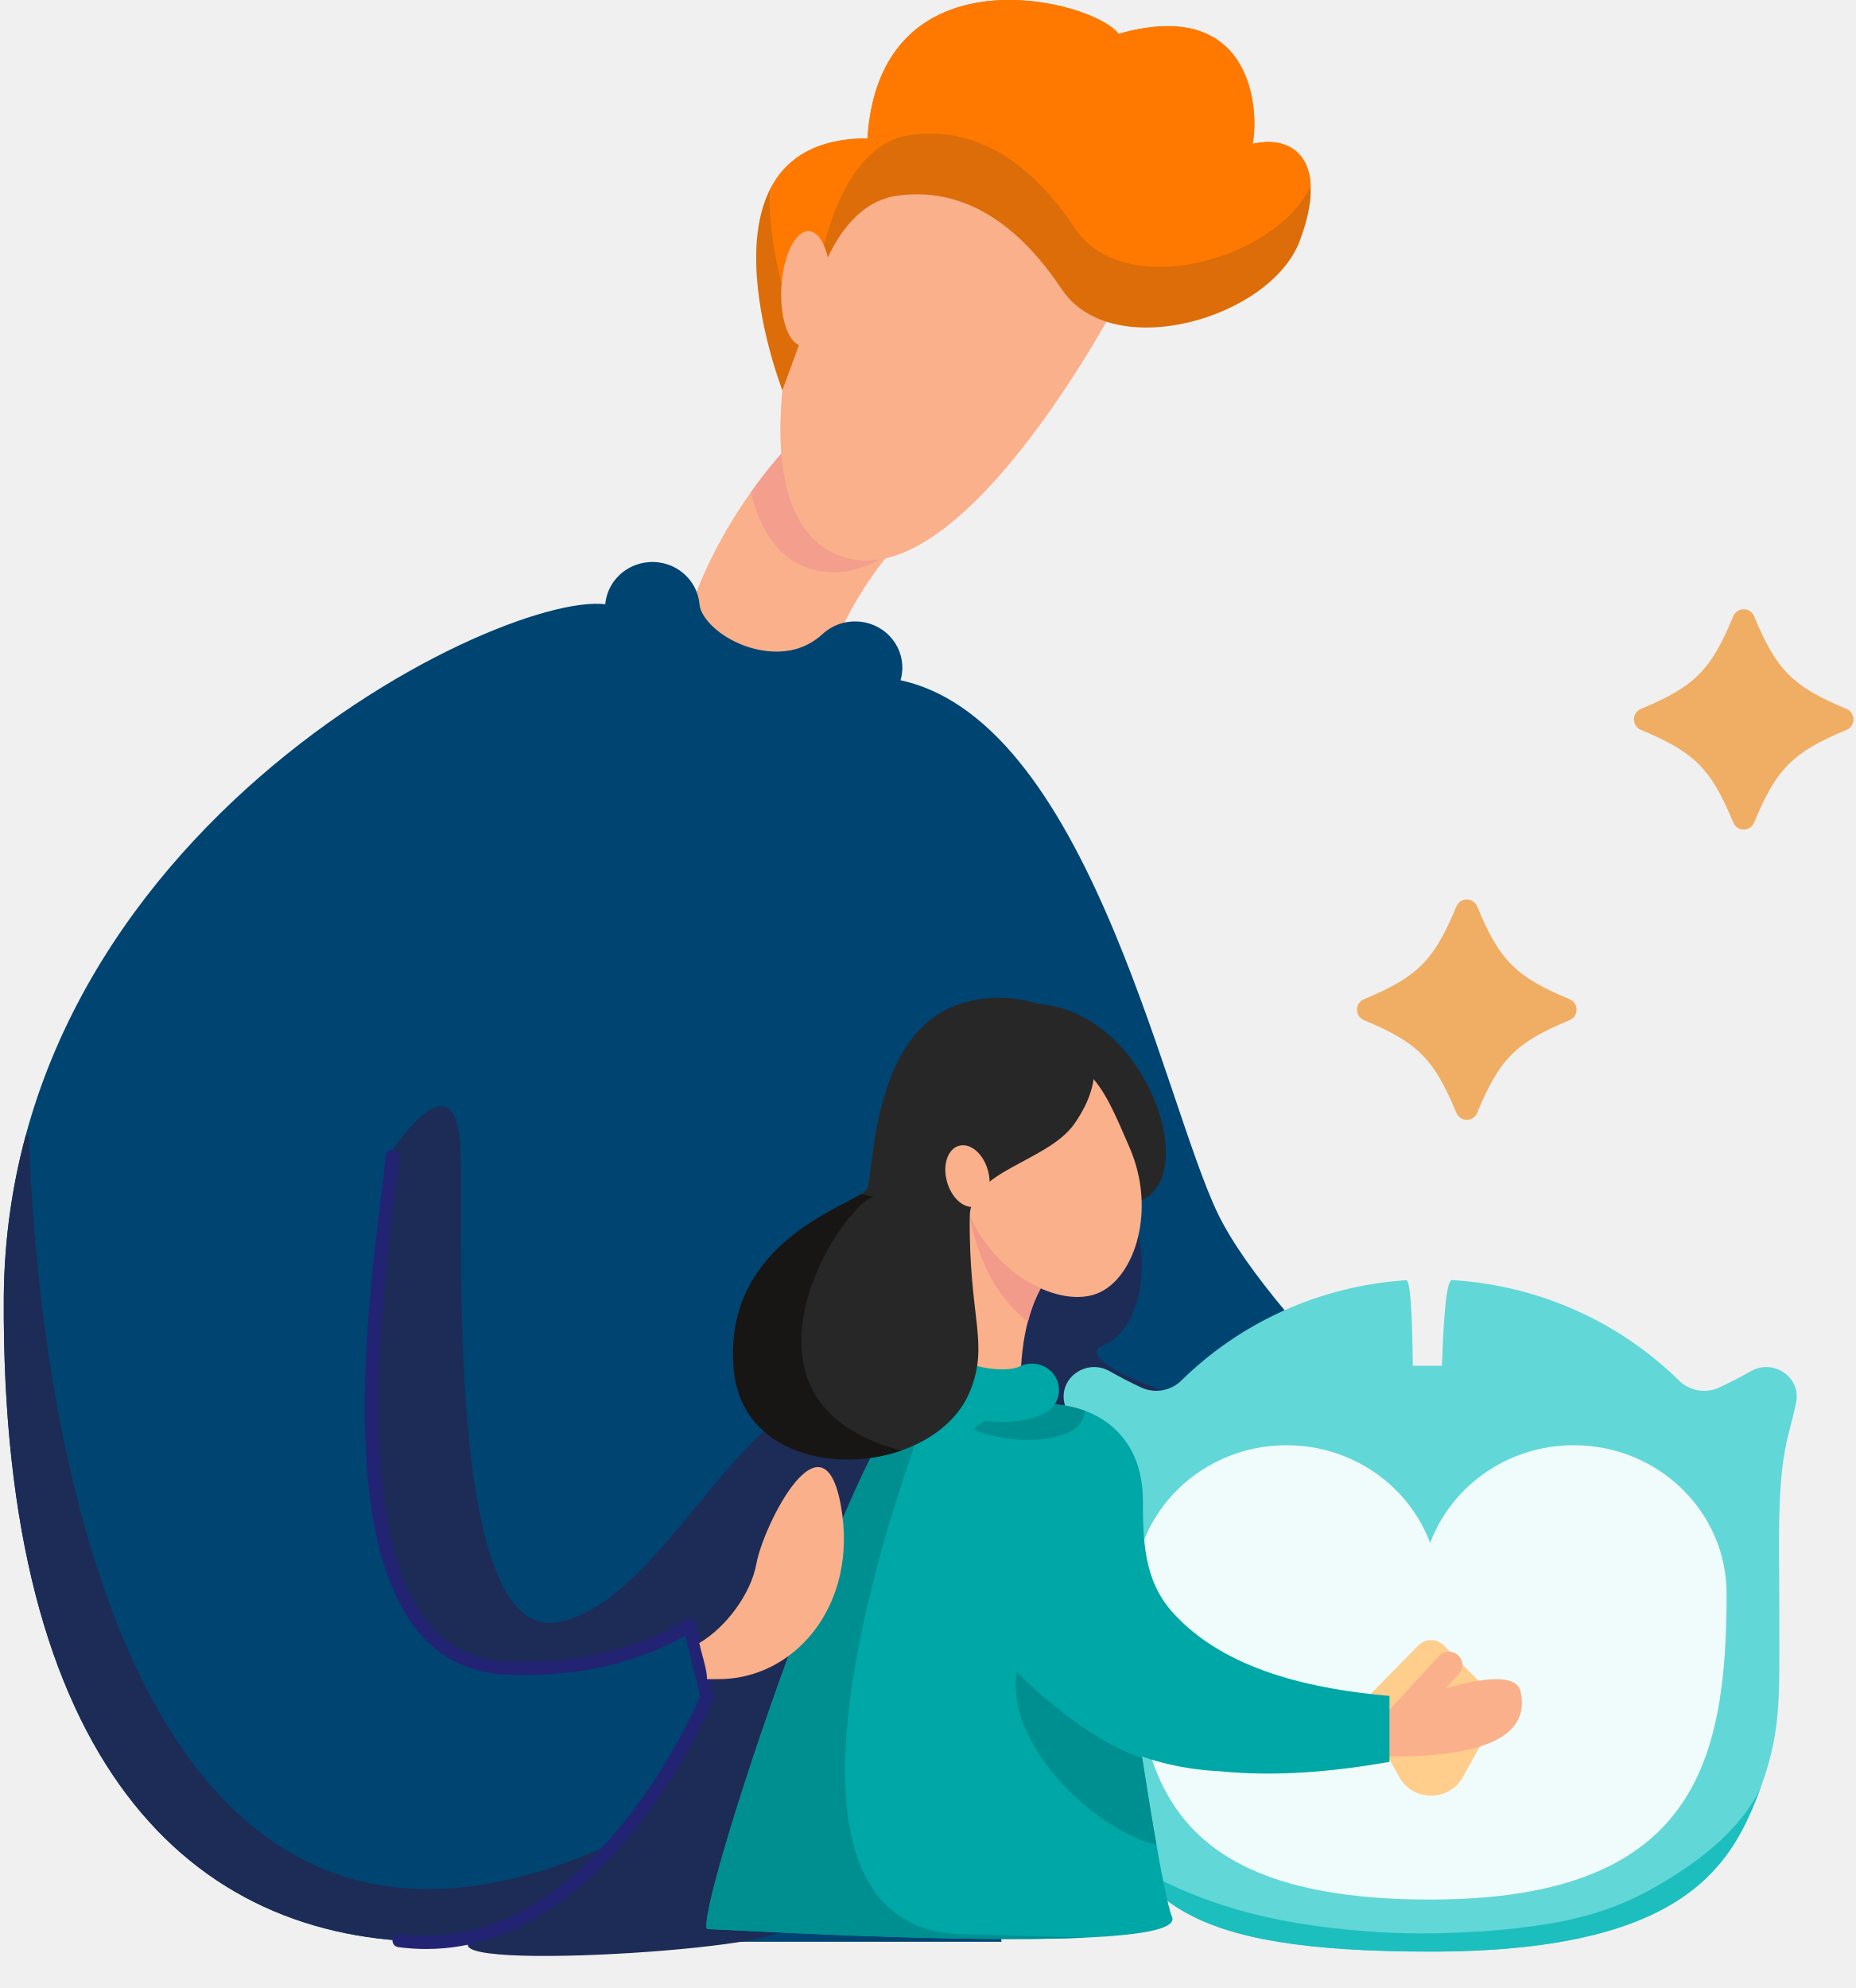
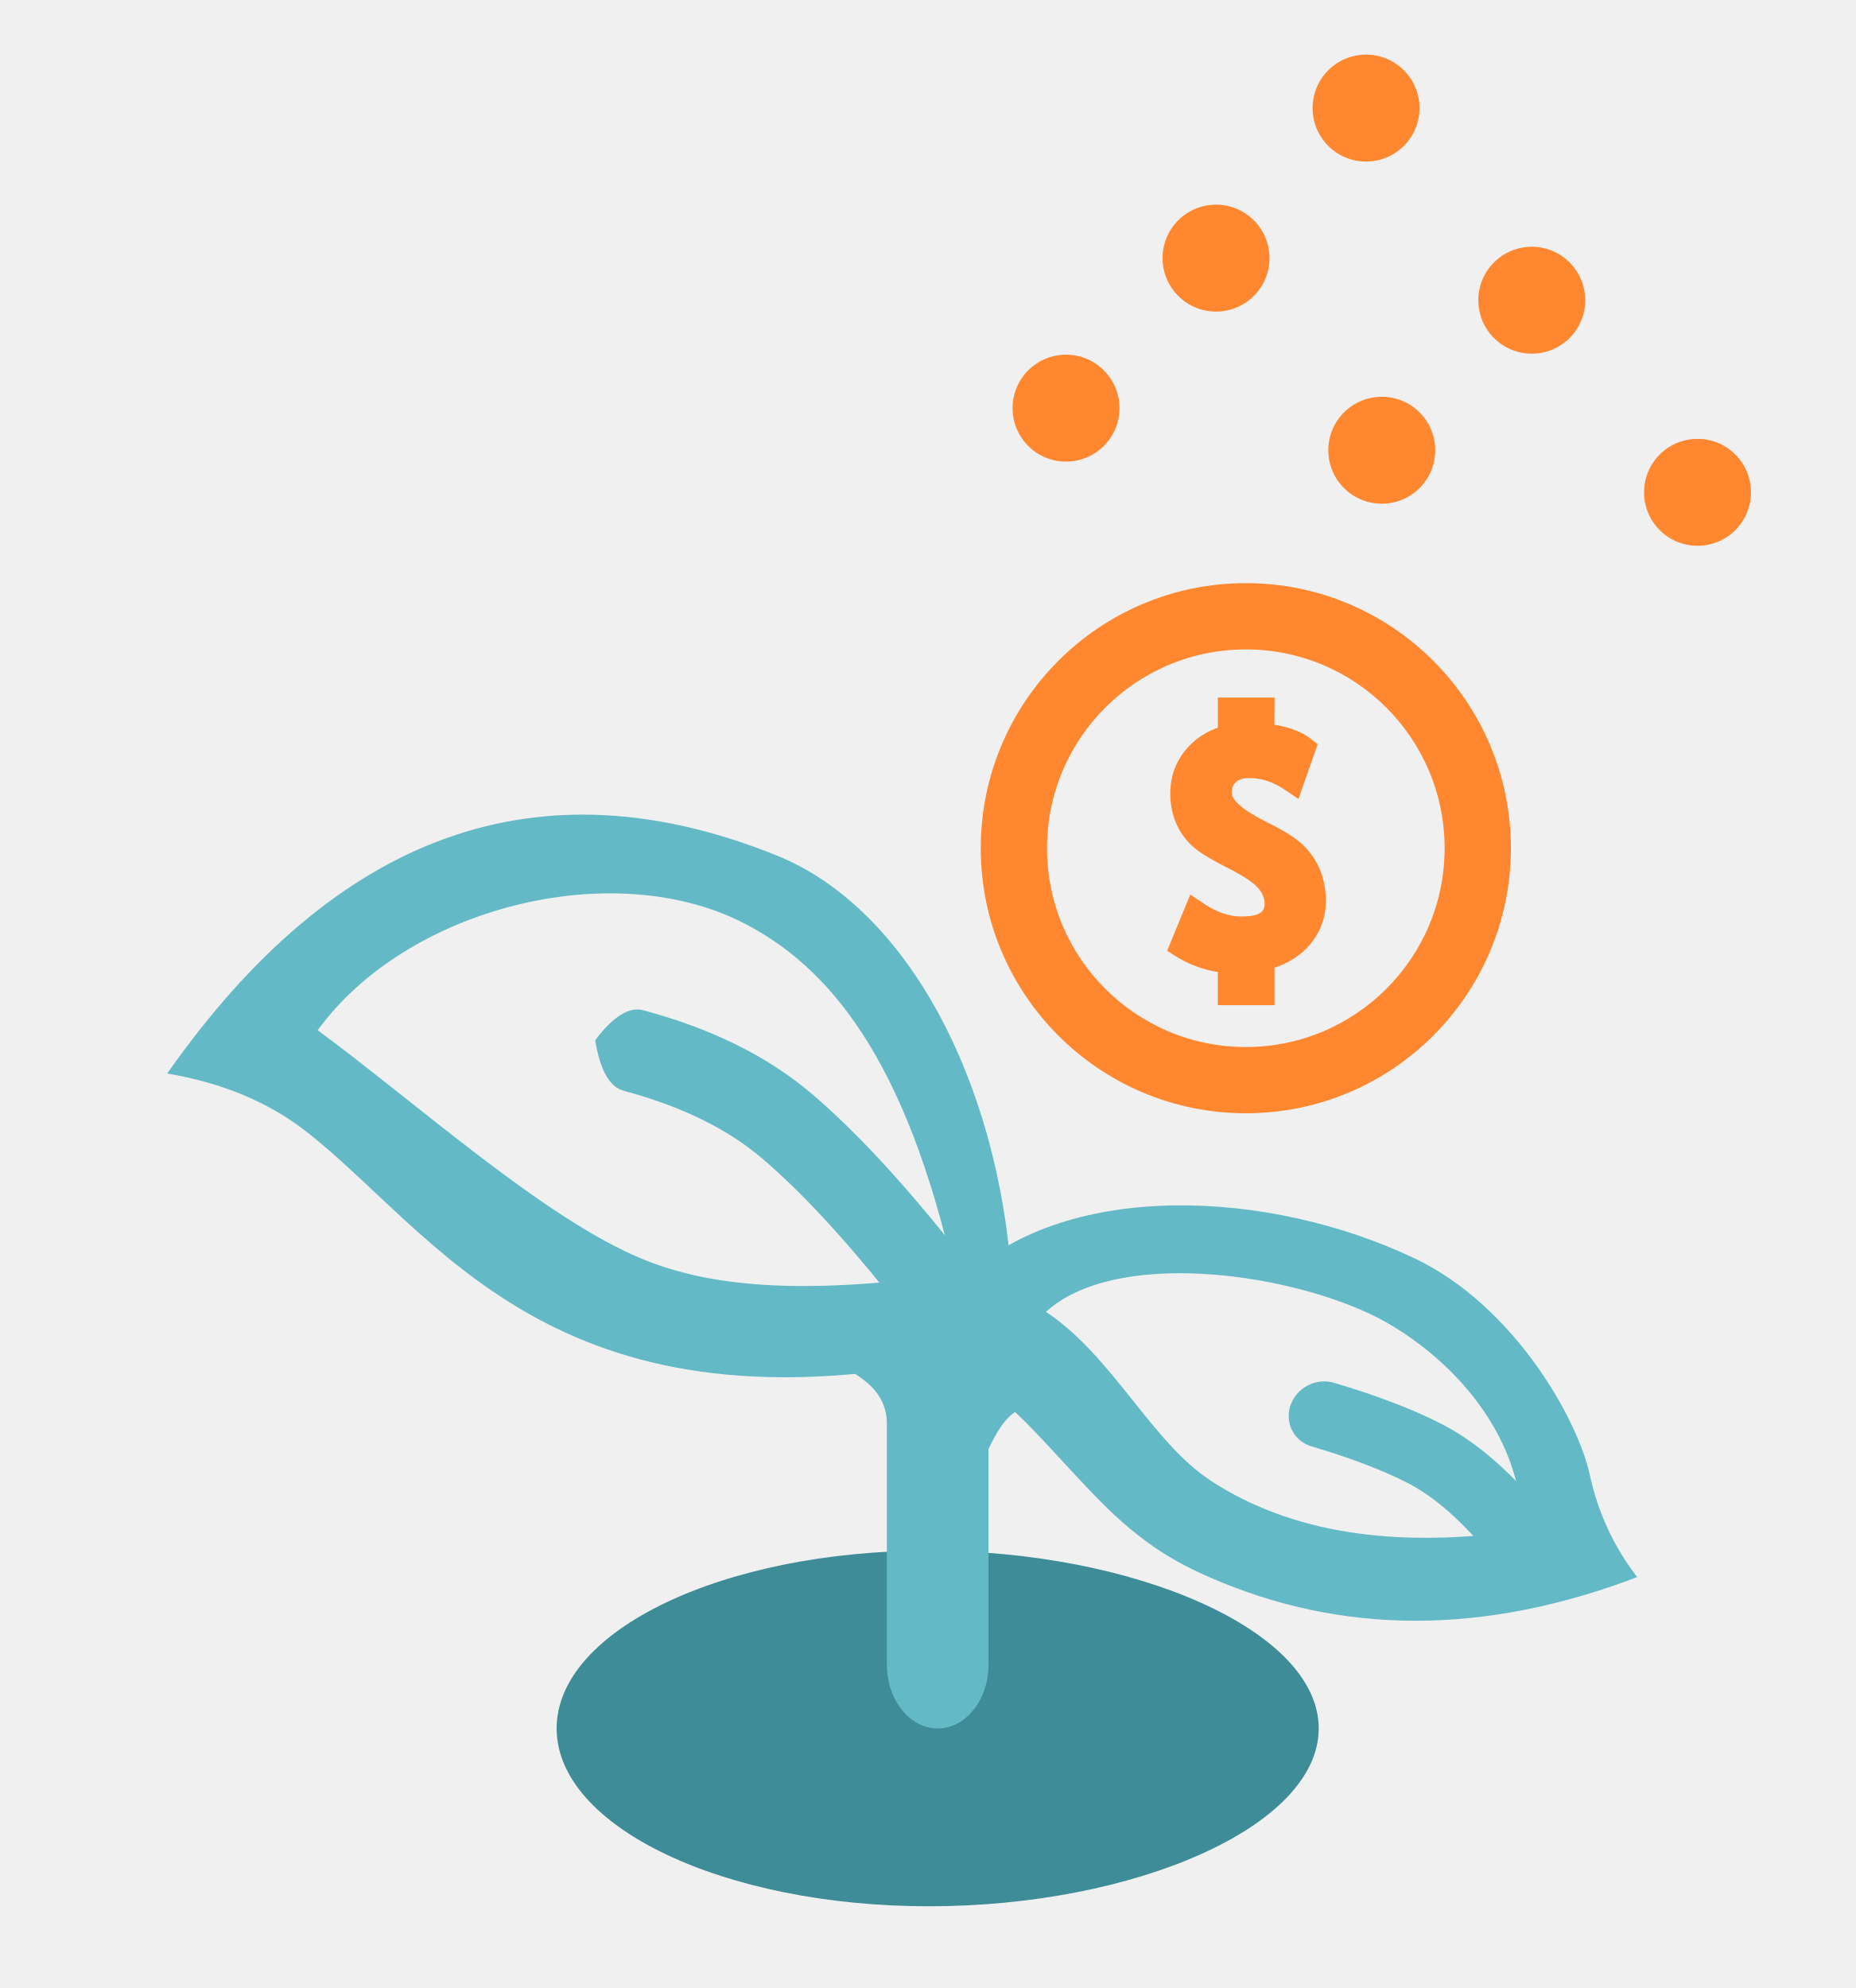
<svg xmlns="http://www.w3.org/2000/svg" xmlns:xlink="http://www.w3.org/1999/xlink" width="70" height="75" viewBox="0 0 70 75">
  <defs>
-     <path id="prefix__a" d="M0.002 0L20.929 0 20.929 14.727 0.002 14.727z" />
-     <path id="prefix__c" d="M27 12.71c.004-3.087-.12-5.18.376-7.017.092-.342.176-.696.256-1.064.206-.946-.837-1.68-1.701-1.195-.388.218-.791.429-1.194.617-.513.239-1.121.133-1.52-.26C21.006 1.617 17.997.202 14.651 0c-.181-.01-.308 1.066-.379 3.23h-1.1c-.021-2.16-.104-3.234-.247-3.225C9.612.223 6.633 1.632 4.44 3.791c-.399.392-1.007.498-1.52.258-.402-.187-.804-.397-1.191-.615C.863 2.95-.18 3.683.026 4.63c.08.365.164.717.255 1.057.494 1.836.67 3.738.454 5.625-.053.459-.08.926-.08 1.399-.03 2.788.15 4.83.54 6.126 1.388 4.626 3.277 6.497 12.666 6.497 9.39 0 11.253-3.139 12.322-5.885.924-2.372.812-3.652.817-6.738z" />
+     <path id="negehzx4ta" d="M14.043 13.417c7.756 0 14.707-3.004 14.707-6.709C28.75 3.003 21.799 0 14.043 0 6.287 0 0 3.003 0 6.708s6.287 6.709 14.043 6.709z" />
  </defs>
  <g fill="none" fill-rule="evenodd">
-     <path fill="#FAB08A" d="M28.52 31.083c-1.13 0-2.196-.675-2.62-1.77-1.985-5.11 2.42-12.096 6.323-14.66 1.287-.844 3.027-.512 3.892.744.864 1.256.522 2.958-.762 3.803-2.377 1.56-5.003 6.132-4.21 8.17.548 1.415-.18 2.997-1.628 3.534-.327.12-.664.179-.994.179" />
-     <path fill="#F49E8E" d="M36.115 15.398c-.865-1.257-2.605-1.589-3.892-.746-1.33.874-2.717 2.261-3.89 3.912.369 1.57 1.18 2.772 2.708 3 .825.123 1.667-.143 2.493-.655.581-.705 1.208-1.308 1.819-1.709 1.284-.844 1.625-2.546.762-3.802" />
-     <path fill="#FAB08A" d="M31 9.026c-1.099 1.89-3.385 11.168 1.142 12.07 4.529.903 10.155-9.965 10.155-9.965s-9.363-6.572-10.33-4.339L31 9.026z" />
-     <g transform="translate(28.525)">
-       <mask id="prefix__b" fill="#fff">
-         <use xlink:href="#prefix__a" />
-       </mask>
-       <path fill="#DC6D08" d="M1.78 12.568c.18-.333.765-4.815 3.569-5.189 2.803-.374 4.814 1.48 6.187 3.538 1.884 2.823 7.873 1.11 8.978-1.837 1.104-2.946-.17-4.026-1.784-3.652.255-1.204.042-5.603-5.056-4.15C12.74-.01 4.668-2.046 4.201 5.22c-6.908.01-3.21 9.507-3.21 9.507l.79-2.159z" mask="url(#prefix__b)" />
+     <g>
+       <g>
+         <g>
+           <g>
+             <g>
+               <g fill="#FF872F">
+                 <g transform="translate(-317 -419) translate(287 133) translate(0 68) translate(0 175) translate(30 43) translate(37) rotate(-90 9.412 9.412)">
+                   <circle cx="14.746" cy="14.536" r="2.017" transform="rotate(-45 14.746 14.536)" />
+                   <circle cx="9.086" cy="8.876" r="2.017" transform="rotate(-45 9.086 8.876)" />
+                   <circle cx="3.426" cy="3.217" r="2.017" transform="rotate(-45 3.426 3.217)" />
+                 </g>
+                 <g transform="translate(-317 -419) translate(287 133) translate(0 68) translate(0 175) translate(30 43) translate(37) rotate(-90 16.162 4.25)">
+                   <circle cx="9.086" cy="8.876" r="2.017" transform="rotate(-45 9.086 8.876)" />
+                   <circle cx="3.426" cy="3.217" r="2.017" transform="rotate(-45 3.426 3.217)" />
+                 </g>
+                 <g transform="translate(-317 -419) translate(287 133) translate(0 68) translate(0 175) translate(30 43) translate(37) rotate(-90 22.912 -.912)">
+                   <circle cx="3.426" cy="3.217" r="2.017" transform="rotate(-45 3.426 3.217)" />
+                 </g>
+               </g>
+               <g fill="#63B9C6">
+                 <path d="M24.6 2.399L23.16 0l-2.266 1.537c-6.57 3.345-11.312 9.014-11.215 14.4.173 9.643 5.692 15.623 16.556 17.942-.489-2.051-.5-3.944-.036-5.679 1.623-6.06 7.039-13.054-1.6-25.801zm-3 1.19c3.05 5.091 4.036 8.356 4.072 11.029.053 4.01-2.072 10.103-3.158 14.674-5.586-1.295-10.379-7.654-10.004-13.173.25-3.678 2.357-7.678 9.09-12.53z" transform="translate(-317 -419) translate(287 133) translate(0 68) translate(0 175) translate(30 43) translate(5 24) rotate(113 19.523 16.94)" />
+                 <path d="M43.667 29.108c.518-.777 1.001-1.12 1.448-1.03 1.668.34 3.051.86 4.148 1.576 1.025.668 2.135 1.573 3.335 2.713.506.482.546 1.304.089 1.837-.458.533-1.24.575-1.746.093-1.096-1.042-2.092-1.853-2.98-2.432-.817-.533-1.922-.949-3.316-1.233-.447-.09-.773-.599-.978-1.524z" transform="translate(-317 -419) translate(287 133) translate(0 68) translate(0 175) translate(30 43) translate(5 24) scale(-1 1) rotate(-60 0 115.07)" />
+                 <path d="M43.58 14.723c-.62 1.307-1.495 2.421-2.623 3.342-1.691 1.381-4.395 5.477-4.278 9.608.172 6.102 3.296 12.857 8.17 14.724l3.085 1.182.396-3.43c.106-.916.34-1.764.877-3.251l.58-1.575c.59-1.62.811-2.375 1.003-3.489.16-.934.174-1.827.12-2.737-.318-5.45-2.762-10.242-7.33-14.374zm.392 4.645c2.822 3.998 4.047 7.765 3.676 11.304-.283 2.697-2.504 5.431-2.858 8.468-3.265-1.235-5.373-7.217-5.48-10.943-.07-2.483.895-6.845 4.662-8.829z" transform="translate(-317 -419) translate(287 133) translate(0 68) translate(0 175) translate(30 43) translate(5 24) rotate(117 43.807 29.15)" />
+                 <path d="M17.454 15.246c.675-.897 1.278-1.275 1.81-1.133 2.581.69 4.713 1.743 6.383 3.17 1.57 1.344 3.271 3.164 5.115 5.464.53.661.45 1.65-.178 2.208-.63.558-1.569.474-2.1-.187-1.731-2.161-3.307-3.846-4.716-5.052-1.31-1.12-3.052-1.98-5.238-2.565-.531-.142-.89-.777-1.076-1.905z" transform="translate(-317 -419) translate(287 133) translate(0 68) translate(0 175) translate(30 43) translate(5 24)" />
+               </g>
+               <g>
+                 <g transform="translate(-317 -419) translate(287 133) translate(0 68) translate(0 175) translate(30 43) translate(21 47) translate(0 11.5)">
+                   <use fill="#3E8C98" xlink:href="#negehzx4ta" />
+                 </g>
+                 <path fill="#63B9C6" d="M14.375 0c1.01 0 1.838.98 1.911 2.223l.006.18v13.403c0 1.327-.858 2.402-1.917 2.402-1.01 0-1.838-.98-1.911-2.223l-.006-.179V2.402c0-1.327.858-2.402 1.917-2.402z" transform="translate(-317 -419) translate(287 133) translate(0 68) translate(0 175) translate(30 43) translate(21 47)" />
+                 <path fill="#63B9C6" d="M15.333 2.875h1.917l1.438 2.738c-.64.228-1.119.456-1.438.685-.32.228-.639.684-.958 1.369l-.959-4.792z" transform="translate(-317 -419) translate(287 133) translate(0 68) translate(0 175) translate(30 43) translate(21 47)" />
+                 <path fill="#63B9C6" d="M9.583 1.917H11.5l2.396 2.053c-.64.228-1.278.57-1.917 1.027-.639.456-.958 1.027-.958 1.711L9.583 1.917z" transform="translate(-317 -419) translate(287 133) translate(0 68) translate(0 175) translate(30 43) translate(21 47) matrix(-1 0 0 1 23.48 0)" />
+               </g>
+               <g fill="#FF872F" fill-rule="nonzero">
+                 <g>
+                   <path d="M10 0c5.523 0 10 4.477 10 10s-4.477 10-10 10S0 15.523 0 10 4.477 0 10 0zm0 2.5c-4.142 0-7.5 3.358-7.5 7.5 0 4.142 3.358 7.5 7.5 7.5 4.142 0 7.5-3.358 7.5-7.5 0-4.142-3.358-7.5-7.5-7.5z" transform="translate(-317 -419) translate(287 133) translate(0 68) translate(0 175) translate(30 43) translate(37 22)" />
+                   <path d="M11.085 4.316h-2.14v1.139l-.086.03c-.451.174-.829.443-1.127.806-.386.47-.582 1.02-.582 1.632 0 .403.07.775.212 1.113.143.34.35.635.618.88.231.212.612.453 1.152.733l.21.108c.575.288.955.547 1.133.758.161.192.235.38.235.578 0 .33-.222.483-.887.483-.42 0-.856-.138-1.31-.422l-.609-.404-.872 2.119.293.187.202.121c.407.23.842.388 1.303.473l.114.018v1.254h2.138v-1.415l.079-.026c.506-.181.923-.459 1.245-.831.407-.473.613-1.034.613-1.665 0-.43-.075-.826-.226-1.185-.152-.36-.375-.676-.664-.946-.247-.23-.61-.466-1.094-.716l-.215-.108c-.927-.452-1.355-.854-1.355-1.118 0-.171.05-.296.156-.4.104-.102.264-.158.504-.158.433 0 .847.124 1.25.378l.61.41.727-2.063-.23-.184-.13-.095c-.312-.212-.711-.358-1.196-.445l-.078-.013.007-1.026zm-1.308.833h.469l-.005.929.597.07.184.03c.238.043.443.102.613.176l.082.04-.17.48-.084-.044c-.432-.206-.877-.309-1.338-.309-.445 0-.815.129-1.087.395-.27.264-.407.605-.407.996 0 .654.563 1.22 1.63 1.77l.194.097c.524.256.895.488 1.106.685.204.19.358.41.464.66.107.253.16.539.16.86 0 .433-.134.8-.41 1.122-.283.327-.681.556-1.208.684l-.318.078v1.22h-.472V13.92l-.62-.061-.21-.034c-.276-.053-.543-.141-.798-.263l-.075-.039.22-.533.16.083c.458.224.913.337 1.369.337 1.074 0 1.72-.447 1.72-1.317 0-.402-.147-.778-.43-1.114-.237-.282-.63-.563-1.182-.856l-.545-.282c-.409-.219-.692-.401-.843-.539-.18-.164-.316-.36-.413-.589-.097-.232-.147-.494-.147-.79 0-.42.13-.782.393-1.102.265-.324.622-.54 1.084-.652l.318-.077v-.943z" transform="translate(-317 -419) translate(287 133) translate(0 68) translate(0 175) translate(30 43) translate(37 22)" />
+                   <path d="M10.666 15.505v-1.31c.607-.148 1.082-.42 1.424-.817.342-.397.513-.861.513-1.393 0-.376-.065-.717-.194-1.023-.13-.305-.317-.573-.564-.803-.247-.23-.65-.481-1.208-.755-1.06-.516-1.59-1.014-1.59-1.492 0-.281.095-.514.283-.698.188-.184.453-.276.795-.276.577 0 1.126.186 1.646.558l.45-1.276c-.342-.274-.862-.444-1.561-.513l.006-.974H9.36v1.031c-.547.133-.983.397-1.307.792-.325.395-.487.85-.487 1.367 0 .35.06.667.18.952.119.284.29.53.515.734.224.205.646.464 1.267.775.621.312 1.043.6 1.265.863.222.264.333.546.333.846 0 .6-.435.9-1.304.9-.566 0-1.142-.205-1.726-.615l-.547 1.327c.547.35 1.15.547 1.811.593v1.207h1.305z" transform="translate(-317 -419) translate(287 133) translate(0 68) translate(0 175) translate(30 43) translate(37 22)" />
+                 </g>
+               </g>
+             </g>
+           </g>
+         </g>
+       </g>
    </g>
-     <path fill="#FF7900" d="M49.445 7.015c-.06-1.373-1.036-1.854-2.19-1.587.254-1.204.042-5.603-5.056-4.15-.817-1.127-7.093-2.824-8.967 1.628l-.002.024h-.008c-.263.634-.438 1.39-.496 2.29-2.017.003-3.126.818-3.691 1.966-.075 2.531.983 5.252.983 5.252l.79-2.16c.18-.332.764-4.815 3.568-5.189 2.804-.373 4.815 1.48 6.188 3.538 1.835 2.75 7.566 1.195 8.881-1.612" />
-     <path fill="#FAB08A" d="M31.321 10.935c-.065 1.197-.531 2.145-1.04 2.118-.51-.026-.869-1.018-.804-2.214.066-1.197.532-2.145 1.04-2.119.51.027.87 1.018.804 2.215" />
-     <path fill="#004472" d="M23.338 22.945C20.754 21.409.254 30.51.143 48.972.04 66.532 7.195 73.257 16.371 73.257h21.41l-1.189-17.56 18.521 7.97 1.409-6.13s-8.456-7.381-10.571-11.74c-2.116-4.359-5.048-19.471-12.63-20.236-2.185-.221-3.909.995-9.983-2.616" />
-     <path fill="#1C2C57" d="M52.58 53.848c-3.932.654-12.765-2.35-10.964-3.09 2.107-.868 1.881-5.78-.333-6.347l-4.784-.041s-4.036 9.492-3.956 9.682c.054.128 2.64 3.58 4.333 5.835l-.284-4.19 16.674 7.176 2.133-.452 1.123-4.884s-1.798-1.571-3.943-3.689" />
-     <path fill="#1C2C57" d="M17.372 43.37c.127 2.984-.656 18.759 3.75 17.816 4.405-.943 7.659-10.678 11.466-7.812 3.807 2.866-1.834 18.695-3.242 19.528-1.408.832-16.614 1.616-10.068-.294 5.672-3.527 7.373-8.64 7.373-8.64l-.273-1.979-.476-.555-3.718 1.374s-5.275.594-6.873-2.168c-1.599-2.761-1.125-11.8-1.125-11.8l.638-5.47s2.392-3.682 2.548 0" />
-     <path fill="#1C2C57" d="M27.906 73.256c2.778-2.401 13.054-11.735-4.924-3.651C2.504 78.815 1.22 46.962 1.095 42.867l-.122-.032c-.517 1.915-.817 3.96-.83 6.137-.104 17.56 7.052 24.284 16.228 24.284h11.535z" />
-     <path fill="#004472" d="M29.294 28.076c-.825 0-1.674-.155-2.514-.47-2.24-.841-3.79-2.615-3.947-4.521-.078-.96.653-1.8 1.635-1.877.982-.08 1.843.637 1.922 1.597.039.466.674 1.172 1.67 1.546.535.2 1.897.562 2.974-.432.716-.66 1.845-.63 2.521.07.677.7.645 1.804-.07 2.465-1.158 1.068-2.631 1.622-4.19 1.622" />
-     <g transform="translate(40.127 48.293)">
-       <mask id="prefix__d" fill="#fff">
-         <use xlink:href="#prefix__c" />
-       </mask>
-       <use fill="#62D7D7" xlink:href="#prefix__c" />
-       <path fill="#1DBEBE" d="M26.294 19.16c-.79 1.643-2.466 2.905-4.16 3.838-1.58.87-3.518 1.51-7.82 1.64-2.309.07-5.066-.194-7.192-.732-2.947-.745-4.628-1.988-4.477-1.762.848 1.266 1.583 1.718 1.929 1.938 2.046 1.304 4.2 1.25 5.065 1.25 4.05 0 9.281 1.155 13.838-1.961 4.556-3.116 3.284-5.184 2.817-4.212z" mask="url(#prefix__d)" />
-       <path fill="#FFF" d="M19.247 6.23c-2.493 0-4.616 1.538-5.419 3.69-.803-2.152-2.926-3.69-5.42-3.69-3.182 0-5.763 2.507-5.763 5.6 0 6.373.633 11.54 11.183 11.54 9.964 0 11.183-5.167 11.183-11.54 0-3.093-2.58-5.6-5.764-5.6" opacity=".901" />
-       <path fill="#FFCD8C" d="M15.047 18.768l1.28-2.283c.143-.255.1-.575-.103-.782l-1.883-1.92c-.26-.265-.7-.265-.959 0l-1.884 1.92c-.203.207-.246.527-.103.782l1.28 2.283c.509.907 1.864.907 2.372 0" />
-     </g>
-     <path fill="#232374" d="M16.08 73.529c-.344 0-.694-.023-1.052-.07-.14-.019-.238-.144-.218-.28.019-.137.146-.238.286-.214 6.902.906 10.937-8.077 11.32-8.975l-.56-2.287c-.826.489-3.224 1.672-6.861 1.466-1.283-.073-2.348-.593-3.165-1.548-3.051-3.564-1.974-12.283-1.457-16.473.082-.658.147-1.19.177-1.55.01-.137.134-.237.274-.228.14.01.245.13.234.268-.03.365-.096.903-.179 1.57-.469 3.798-1.567 12.695 1.342 16.093.723.846 1.666 1.306 2.803 1.37 4.283.242 6.818-1.552 6.843-1.57.07-.05.16-.063.239-.034.08.029.14.095.16.176l.666 2.709c.012.05.008.101-.01.148-.04.1-3.878 9.428-10.843 9.429" />
-     <path fill="#272727" d="M37.688 38.04c4.947-1.39 7.885 6.11 5.388 7.24-2.496 1.128-8.68-6.312-5.388-7.24" />
-     <path fill="#FAB08A" d="M36.354 54.035c.066.008.136.016.206.016 1.037.031 1.901-.767 1.932-1.783.03-1.08.094-3.33 1.558-4.688.754-.7.784-1.862.07-2.596-.717-.737-1.904-.768-2.66-.068-2.587 2.402-2.688 5.923-2.725 7.25-.027.946.682 1.743 1.62 1.869" />
-     <path fill="#F29B8B" d="M37.156 47.746c-.277-.635-.47-1.264-.57-1.858.255-.337.544-.665.874-.972.756-.7 1.943-.669 2.66.068.714.734.684 1.896-.07 2.596-.688.636-1.061 1.473-1.27 2.29-.657-.525-1.242-1.245-1.624-2.124" />
-     <path fill="#FAB08A" d="M42.616 43.297c1.017 2.337.21 4.9-1.19 5.488-1.399.586-3.853-.635-4.87-2.974-1.014-2.336-.973-4.575 1.192-5.486 3.164-1.333 3.851.633 4.868 2.972M52.834 65.303c-.12 0-.243-.042-.34-.127-.21-.184-.227-.498-.04-.703l1.827-1.992c.188-.206.51-.223.72-.04.21.184.227.499.04.704l-1.827 1.993c-.1.11-.24.165-.38.165" />
-     <path fill="#FAB08A" d="M52.16 64.703c0-.243 4.89-2.219 5.2-.908.309 1.31-.516 2.743-6.294 2.42 0-.847 1.094-1.512 1.094-1.512" />
-     <path fill="#00A7A7" d="M35.087 51.668c-2.612 1.394-9.029 20.923-8.392 21.11.765 0 18.159 1.097 17.522-.46-.637-1.556-2.757-17.325-2.757-17.325l-3.095-2.34-3.278-.985z" />
-     <path fill="#00A7A7" d="M52.42 63.981h-.012c-2.866-.254-6.203-.95-8.179-3.162-1.082-1.212-1.11-2.719-1.112-4.244-.032-5.646-9.224-4.277-7.454 1.428 1.441 4.643 5.026 8.544 10.314 8.817 2.192.219 4.312.018 6.443-.35v-2.489z" />
-     <path fill="#008F91" d="M40.93 53.226c-1.37-.512-3.083-.237-4.23.703.61.243 1.36.396 2.088.396.568 0 1.12-.092 1.576-.308.329-.154.53-.46.567-.791M43.092 66.33c-2.255-.768-4.377-2.908-4.73-3.245-.445 2.705 2.848 5.897 5.267 6.52-.167-.95-.35-2.077-.537-3.276" />
-     <path fill="#00A7A7" d="M37.8 53.645c-.891 0-1.821-.228-2.477-.573-.923-.485-1.187-1.098-1.246-1.526-.075-.545.316-1.047.875-1.12.524-.068 1.009.265 1.128.758.326.334 1.772.66 2.408.36.508-.24 1.117-.033 1.362.463.245.495.033 1.09-.474 1.33-.455.215-1.008.308-1.576.308" />
-     <path fill="#008F91" d="M26.695 72.778c.542 0 9.419.55 14.33.318-1.227-.03-2.762-.07-4.697-.12-8.04-.204-3.185-15.242-.797-21.175l-.443-.133c-2.613 1.395-9.03 20.923-8.393 21.11" />
-     <path fill="#272727" d="M36.592 52.492c.743-1.817-.049-2.753-.007-6.605.02-1.731 2.94-2.051 3.947-3.49 2.457-3.52-1.663-5.544-4.482-4.464-3.217 1.232-3.068 6.39-3.344 6.93-.277.54-5.48 1.806-5.024 6.804.415 4.537 7.516 4.236 8.91.825" />
-     <path fill="#FAB08A" d="M35.723 44.567c.17.635.655 1.06 1.084.95.43-.11.64-.714.468-1.346-.17-.635-.655-1.06-1.085-.948-.427.109-.64.71-.467 1.344M31.727 56.818c-.672-3.76-2.925.712-3.191 2.176-.205 1.126-1.133 2.392-2.159 2.995.003.01.01.022.013.034.087.414.28.929.283 1.324.136.007.222-.001.383 0 2.89.043 5.342-2.768 4.67-6.529" />
-     <path fill="#181615" d="M32.963 45.143l-.485-.09c-1.05.646-5.206 2.123-4.796 6.615.285 3.122 3.74 3.953 6.32 3.054-7.016-1.823-2.337-9.194-1.039-9.58" />
-     <path fill="#EFAE64" d="M55.336 42.247c-.173 0-.328-.105-.394-.265-.84-2.033-1.458-2.653-3.485-3.495-.16-.067-.263-.223-.263-.396 0-.173.104-.329.263-.395 2.027-.842 2.645-1.463 3.485-3.496.066-.16.221-.264.394-.264.172 0 .328.104.394.264.84 2.033 1.458 2.654 3.485 3.496.159.066.263.222.263.395 0 .173-.104.33-.263.396-2.027.841-2.646 1.462-3.485 3.495-.066.16-.222.265-.394.265M65.784 31.296c-.173 0-.328-.105-.394-.264-.84-2.033-1.459-2.654-3.485-3.496-.16-.066-.263-.222-.263-.395 0-.173.104-.33.263-.396 2.027-.842 2.645-1.463 3.485-3.496.066-.16.221-.264.394-.264.172 0 .327.104.393.264.84 2.033 1.459 2.654 3.485 3.496.16.067.264.223.264.396 0 .173-.104.329-.264.395-2.026.842-2.645 1.463-3.485 3.496-.066.16-.221.264-.393.264" />
  </g>
</svg>
